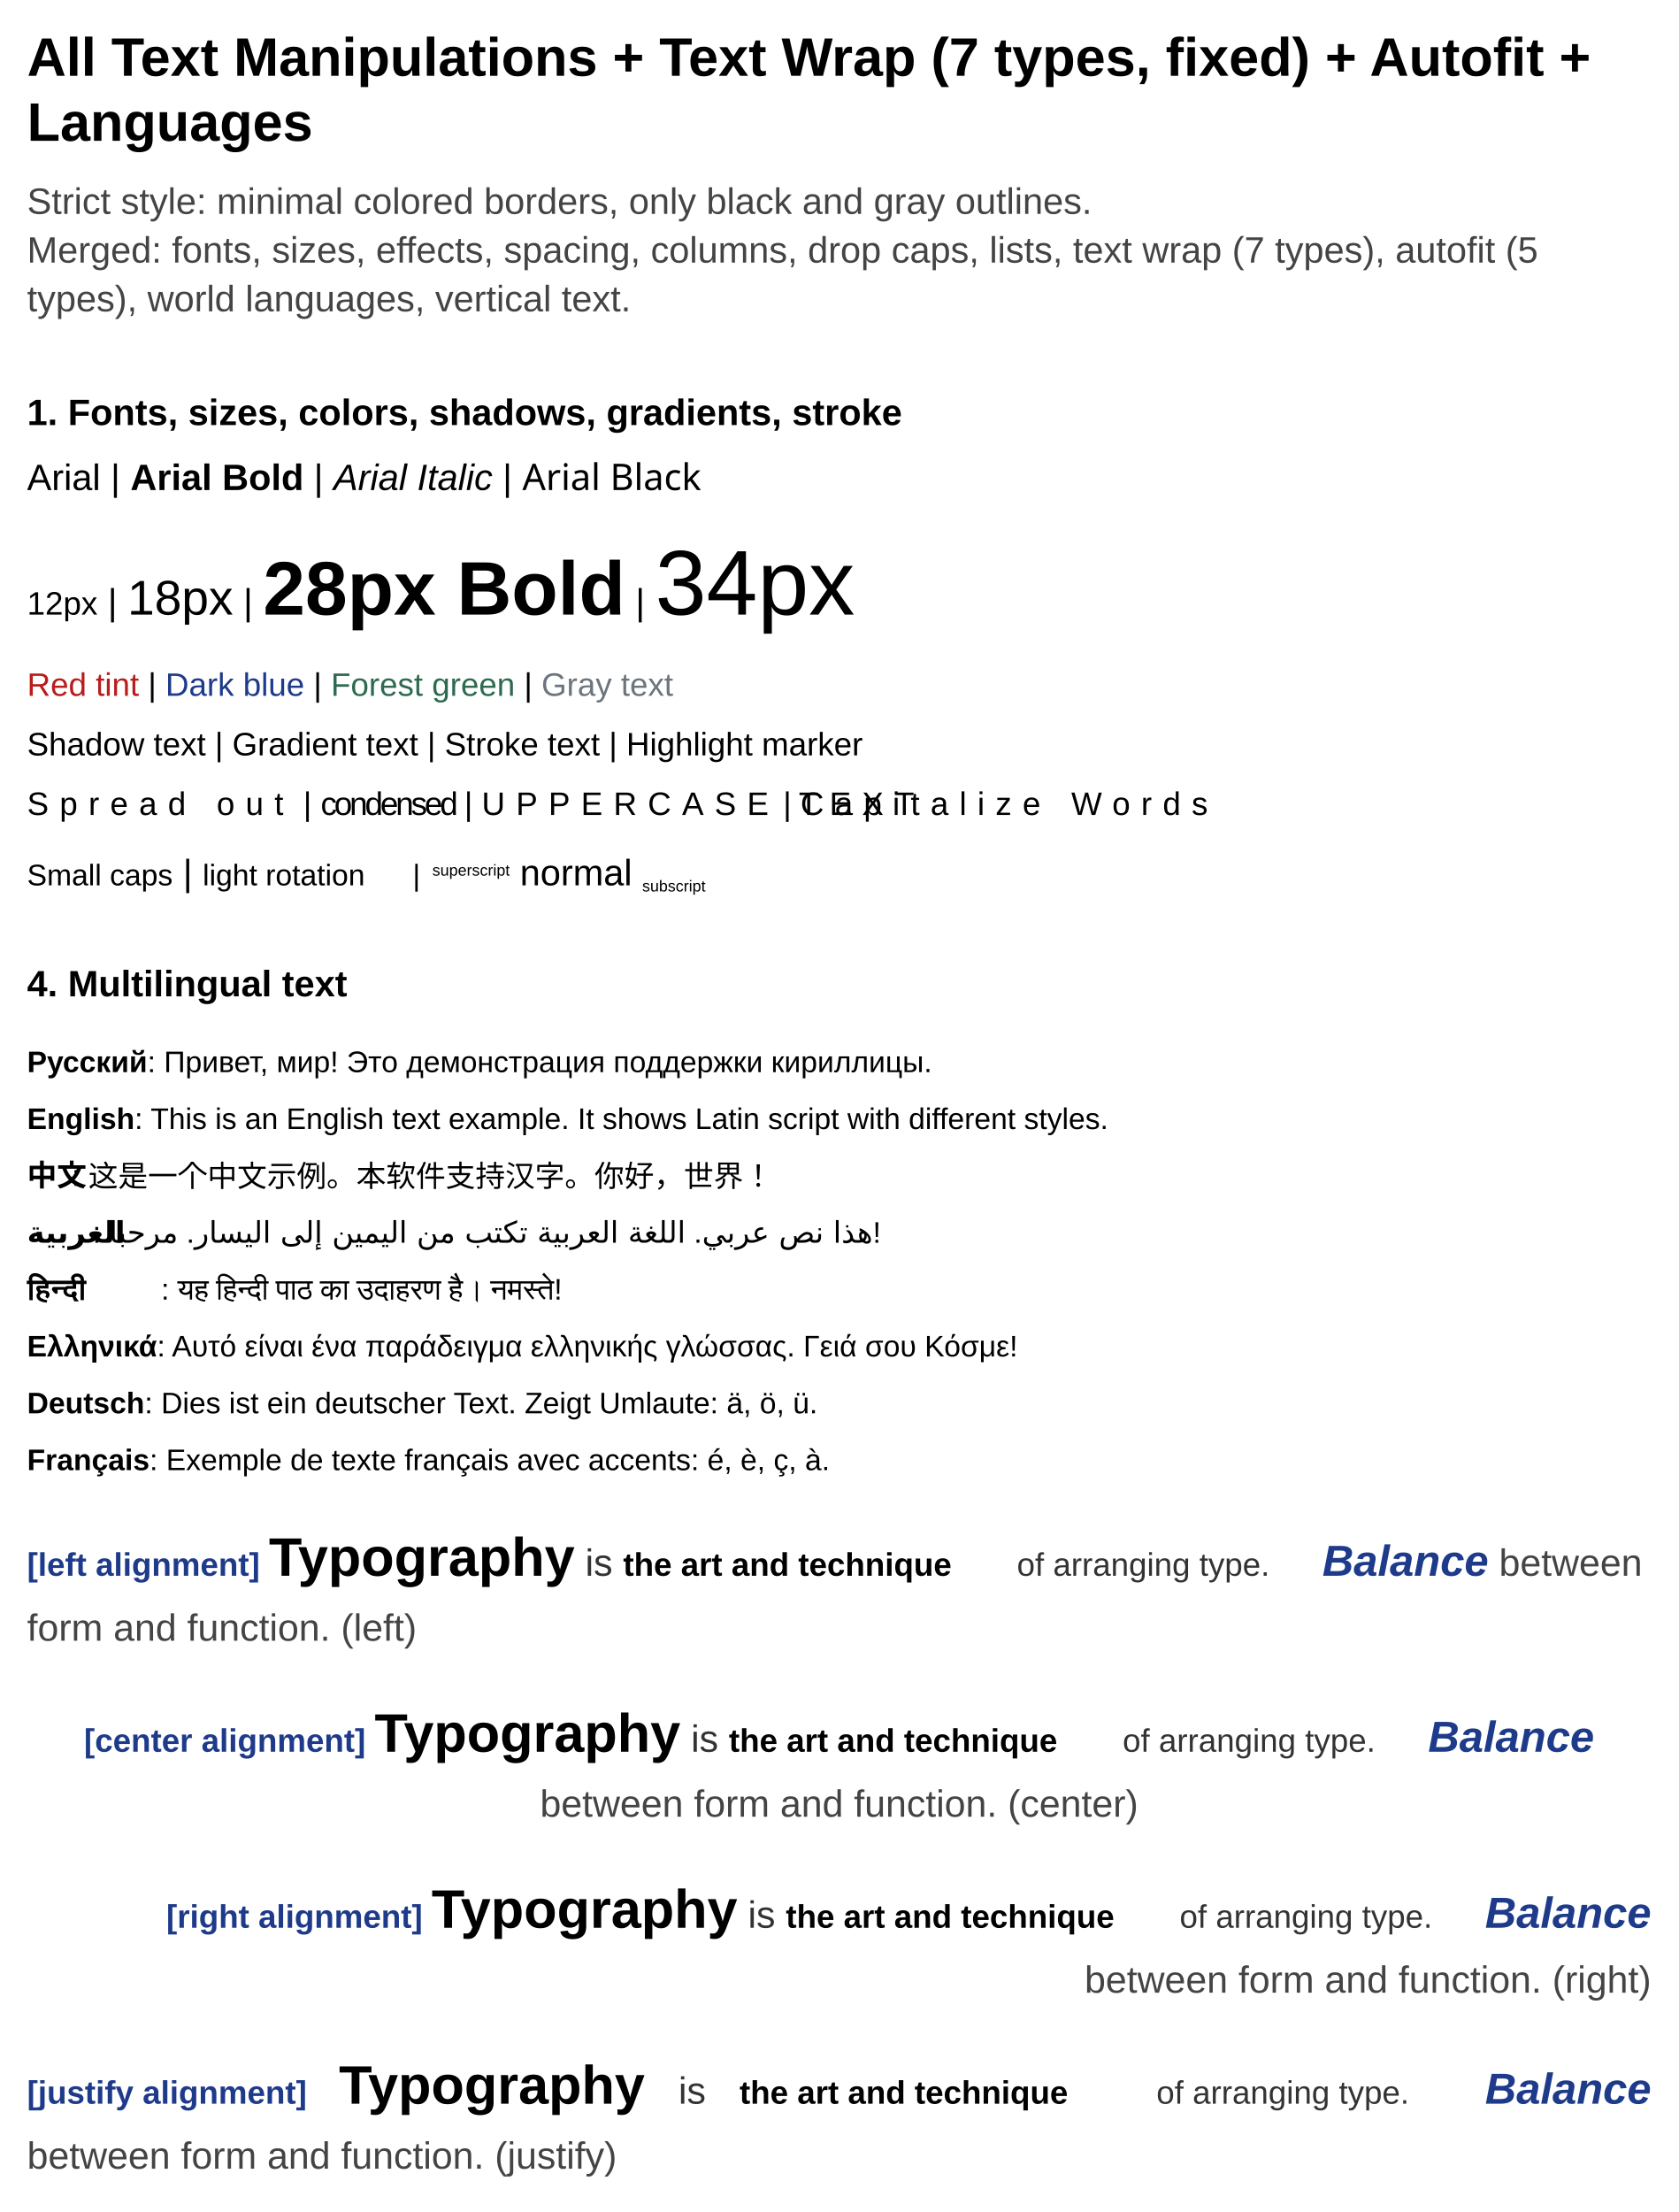
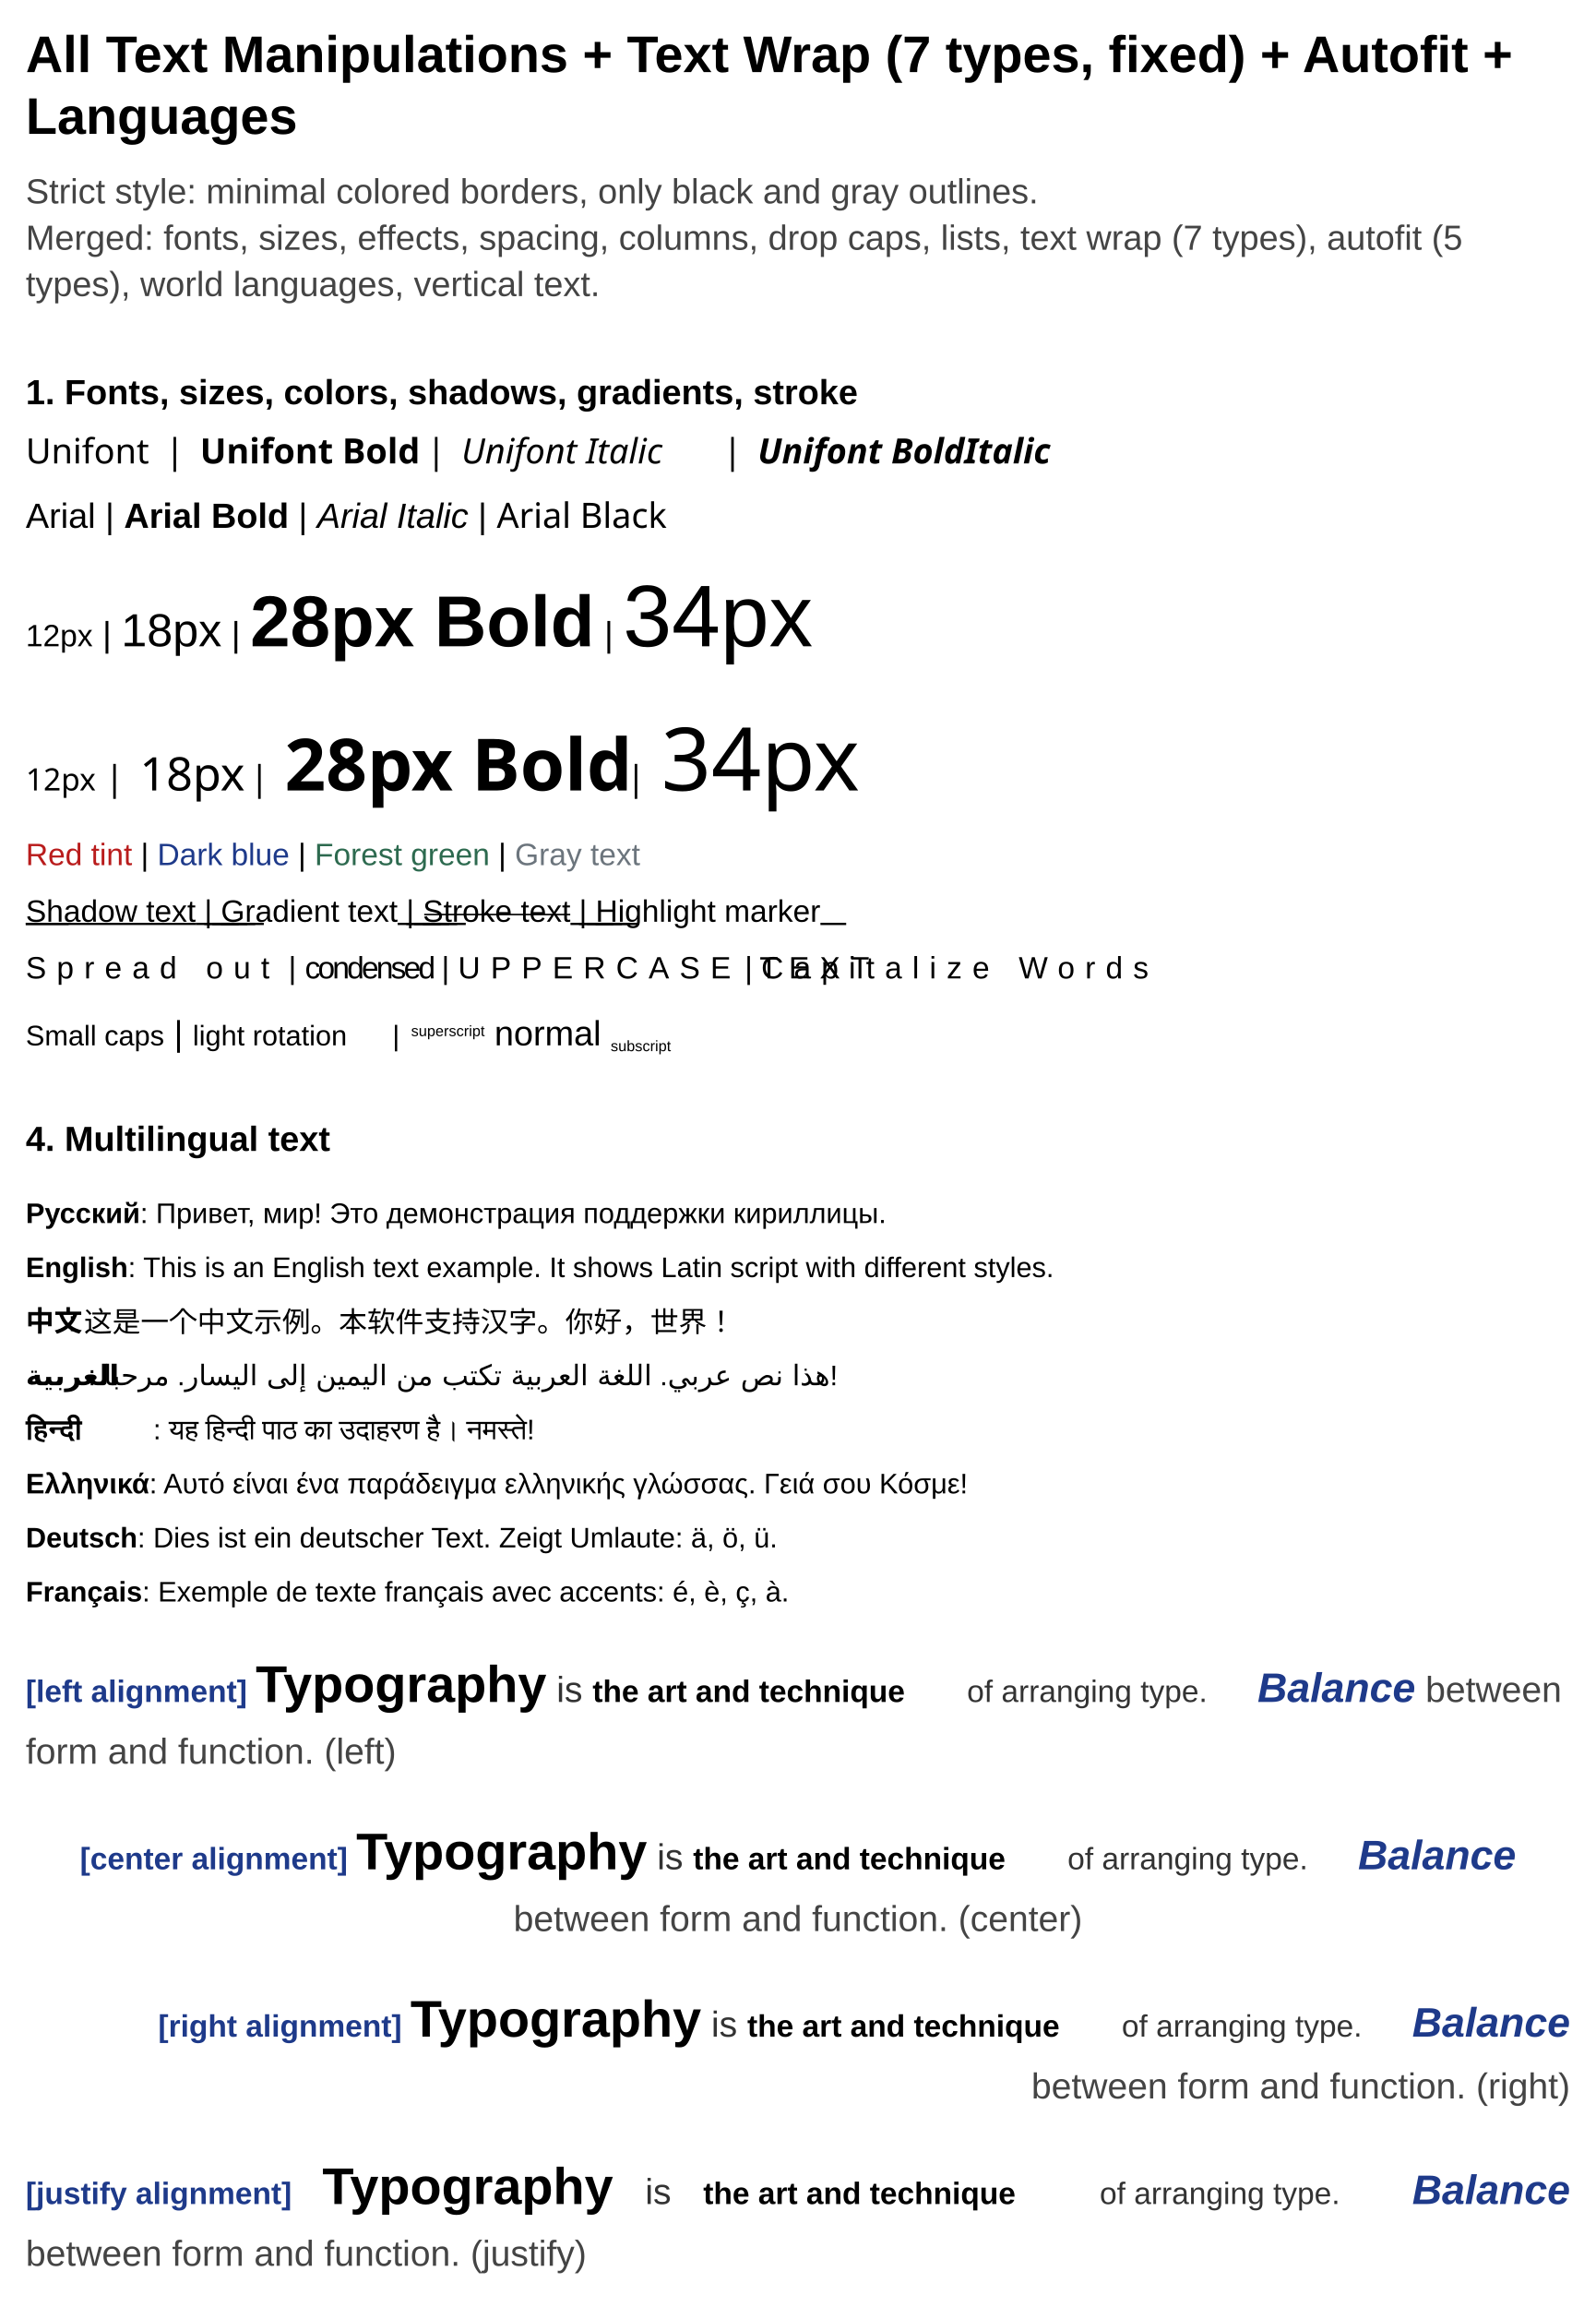
- <svg xmlns="http://www.w3.org/2000/svg" width="620" height="817" viewBox="-10 -10 620 817">
+ <svg xmlns="http://www.w3.org/2000/svg" width="620" height="896" viewBox="-10 -10 620 896">
  <text x="0" y="18" font-family="Arial" font-size="20" fill="#000000" font-weight="700" xml:space="preserve">
    <tspan x="0" font-weight="700" font-style="normal" font-family="Arial" font-size="20" fill="#000000" textLength="569.41">All Text Manipulations + Text Wrap (7 types, fixed) + Autofit +</tspan>
    <tspan x="569.41" textLength="9.04"> </tspan>
  </text>
  <text x="0" y="42" font-family="Arial" font-size="20" fill="#000000" font-weight="700" xml:space="preserve">
    <tspan x="0" font-weight="700" font-style="normal" font-family="Arial" font-size="20" fill="#000000" textLength="105.58">Languages</tspan>
  </text>
  <text x="0" y="69" font-family="Arial" font-size="13.56" fill="#444444" font-weight="400" xml:space="preserve">
    <tspan x="0" font-weight="400" font-style="normal" font-family="Arial" font-size="13.56" fill="#444444" textLength="393">Strict style: minimal colored borders, only black and gray outlines.</tspan>
  </text>
  <text x="0" y="87" font-family="Arial" font-size="13.56" fill="#444444" font-weight="400" xml:space="preserve">
    <tspan x="0" font-weight="400" font-style="normal" font-family="Arial" font-size="13.56" fill="#444444" textLength="552">Merged: fonts, sizes, effects, spacing, columns, drop caps, lists, text wrap (7 types), autofit (5</tspan>
    <tspan x="552" textLength="5.63"> </tspan>
  </text>
  <text x="0" y="105" font-family="Arial" font-size="13.56" fill="#444444" font-weight="400" xml:space="preserve">
    <tspan x="0" font-weight="400" font-style="normal" font-family="Arial" font-size="13.56" fill="#444444" textLength="222.86">types), world languages, vertical text.</tspan>
  </text>
  <text x="0" y="147" font-family="Arial" font-size="13.56" fill="#000000" font-weight="700" xml:space="preserve">
    <tspan x="0" font-weight="700" font-style="normal" font-family="Arial" font-size="13.56" fill="#000000" textLength="322.94">1. Fonts, sizes, colors, shadows, gradients, stroke</tspan>
  </text>
-   <text x="0" y="171" font-family="Arial" font-size="13.56" fill="#000000" font-weight="400" xml:space="preserve">
+   <text x="0" y="170" font-family="Unifont" font-size="13.56" fill="#000000" font-weight="400" xml:space="preserve">
+     <tspan x="0" font-weight="400" font-style="normal" font-family="Unifont" font-size="13.56" fill="#000000" textLength="47.41">Unifont</tspan>
+     <tspan x="47.41" textLength="6.76"> </tspan>
+     <tspan x="54.17" textLength="6.77">|</tspan>
+     <tspan x="60.94" font-weight="700" textLength="6.76"> </tspan>
+     <tspan x="67.7" font-weight="700" textLength="81.27">Unifont Bold</tspan>
+     <tspan x="148.97" font-weight="400" textLength="6.76"> </tspan>
+     <tspan x="155.73" font-weight="400" textLength="6.77">|</tspan>
+     <tspan x="162.5" font-style="italic" textLength="6.76"> </tspan>
+     <tspan x="169.26" font-style="italic" textLength="94.82">Unifont Italic</tspan>
+     <tspan x="264.08" font-style="normal" textLength="6.76"> </tspan>
+     <tspan x="270.84" font-style="normal" textLength="6.77">|</tspan>
+     <tspan x="277.61" font-weight="700" font-style="italic" textLength="6.76"> </tspan>
+     <tspan x="284.37" font-weight="700" font-style="italic" textLength="121.91">Unifont BoldItalic</tspan>
+   </text>
+   <text x="0" y="195" font-family="Arial" font-size="13.56" fill="#000000" font-weight="400" xml:space="preserve">
    <tspan x="0" font-weight="400" font-style="normal" font-family="Arial" font-size="13.56" fill="#000000" textLength="27.1">Arial</tspan>
    <tspan x="27.1" textLength="3.77"> </tspan>
    <tspan x="30.87" textLength="3.52">|</tspan>
    <tspan x="34.39" font-weight="700" textLength="3.77"> </tspan>
    <tspan x="38.16" font-weight="700" textLength="63.98">Arial Bold</tspan>
    <tspan x="102.14" font-weight="400" textLength="3.77"> </tspan>
    <tspan x="105.91" font-weight="400" textLength="3.52">|</tspan>
    <tspan x="109.43" font-style="italic" textLength="3.77"> </tspan>
    <tspan x="113.2" font-style="italic" textLength="58.71">Arial Italic</tspan>
    <tspan x="171.91" font-style="normal" textLength="3.77"> </tspan>
    <tspan x="175.68" font-style="normal" textLength="3.52">|</tspan>
    <tspan x="179.2" font-family="Arial Black" textLength="3.77"> </tspan>
    <tspan x="182.97" font-family="Arial Black" textLength="81.05">Arial Black</tspan>
  </text>
-   <text x="0" y="217" font-family="Arial" font-size="12" fill="#000" font-weight="400" xml:space="preserve">
+   <text x="0" y="241" font-family="Arial" font-size="12" fill="#000" font-weight="400" xml:space="preserve">
    <tspan x="0" font-weight="400" font-style="normal" font-family="Arial" font-size="12" fill="#000" textLength="26.02">12px</tspan>
    <tspan x="26.02" font-size="13.56" textLength="3.77"> </tspan>
    <tspan x="29.79" font-size="13.56" textLength="3.52">|</tspan>
    <tspan x="33.31" font-size="18" textLength="3.77"> </tspan>
    <tspan x="37.08" font-size="18" textLength="39.03">18px</tspan>
    <tspan x="76.11" font-size="13.56" textLength="3.77"> </tspan>
    <tspan x="79.88" font-size="13.56" textLength="3.52">|</tspan>
    <tspan x="83.4" font-weight="700" font-size="28" textLength="3.77"> </tspan>
    <tspan x="87.17" font-weight="700" font-size="28" textLength="133.81">28px Bold</tspan>
    <tspan x="220.98" font-weight="400" font-size="13.56" textLength="3.77"> </tspan>
    <tspan x="224.75" font-weight="400" font-size="13.56" textLength="3.52">|</tspan>
    <tspan x="228.27" font-size="34" textLength="3.77"> </tspan>
    <tspan x="232.04" font-size="34" textLength="73.73">34px</tspan>
  </text>
-   <text x="0" y="247" font-family="Arial" font-size="12" fill="#b91c1c" font-weight="400" xml:space="preserve">
+   <text x="0" y="297" font-family="Unifont" font-size="12" fill="#000" font-weight="400" xml:space="preserve">
+     <tspan x="0" font-weight="400" font-style="normal" font-family="Unifont" font-size="12" fill="#000" textLength="24">12px</tspan>
+     <tspan x="24" font-size="13.56" textLength="6.76"> </tspan>
+     <tspan x="30.76" font-size="13.56" textLength="6.77">|</tspan>
+     <tspan x="37.53" font-size="18" textLength="6.76"> </tspan>
+     <tspan x="44.29" font-size="18" textLength="36">18px</tspan>
+     <tspan x="80.29" font-size="13.56" textLength="6.76"> </tspan>
+     <tspan x="87.05" font-size="13.56" textLength="6.77">|</tspan>
+     <tspan x="93.82" font-weight="700" font-size="28" textLength="6.76"> </tspan>
+     <tspan x="100.58" font-weight="700" font-size="28" textLength="126">28px Bold</tspan>
+     <tspan x="226.58" font-weight="400" font-size="13.56" textLength="6.76"> </tspan>
+     <tspan x="233.34" font-weight="400" font-size="13.56" textLength="6.77">|</tspan>
+     <tspan x="240.11" font-size="34" textLength="6.76"> </tspan>
+     <tspan x="246.87" font-size="34" textLength="68">34px</tspan>
+   </text>
+   <text x="0" y="326" font-family="Arial" font-size="12" fill="#b91c1c" font-weight="400" xml:space="preserve">
    <tspan x="0" font-weight="400" font-style="normal" font-family="Arial" font-size="12" fill="#b91c1c" textLength="41.35">Red tint</tspan>
    <tspan x="41.35" fill="#000000" textLength="3.32"> </tspan>
    <tspan x="44.67" fill="#000000" textLength="3.12">|</tspan>
    <tspan x="47.79" fill="#1e3a8a" textLength="3.32"> </tspan>
    <tspan x="51.11" fill="#1e3a8a" textLength="51.36">Dark blue</tspan>
    <tspan x="102.47" fill="#000000" textLength="3.32"> </tspan>
    <tspan x="105.79" fill="#000000" textLength="3.12">|</tspan>
    <tspan x="108.91" fill="#2d6a4f" textLength="3.32"> </tspan>
    <tspan x="112.23" fill="#2d6a4f" textLength="68.03">Forest green</tspan>
    <tspan x="180.26" fill="#000000" textLength="3.32"> </tspan>
    <tspan x="183.58" fill="#000000" textLength="3.12">|</tspan>
    <tspan x="186.7" fill="#6c757d" textLength="3.32"> </tspan>
    <tspan x="190.02" fill="#6c757d" textLength="48.67">Gray text</tspan>
  </text>
-   <text x="0" y="269" font-family="Arial" font-size="12" fill="#000" font-weight="400" xml:space="preserve">
-     <tspan x="0" font-weight="400" font-style="normal" font-family="Arial" font-size="12" fill="#000" textLength="66.04">Shadow text</tspan>
+   <text x="0" y="348" font-family="Arial" font-size="12" fill="#000" font-weight="400" text-decoration="underline" xml:space="preserve">
+     <tspan x="0" font-weight="400" font-style="normal" font-family="Arial" font-size="12" fill="#000" text-decoration="underline" textLength="66.04">Shadow text</tspan>
    <tspan x="66.04" textLength="3.32"> </tspan>
    <tspan x="69.36" textLength="3.12">|</tspan>
    <tspan x="72.48" textLength="3.32"> </tspan>
    <tspan x="75.8" textLength="68.7">Gradient text</tspan>
    <tspan x="144.5" textLength="3.32"> </tspan>
    <tspan x="147.82" textLength="3.12">|</tspan>
-     <tspan x="150.94" textLength="3.32"> </tspan>
-     <tspan x="154.26" textLength="57.35">Stroke text</tspan>
+     <tspan x="150.94" text-decoration="line-through" textLength="3.32"> </tspan>
+     <tspan x="154.26" text-decoration="line-through" textLength="57.35">Stroke text</tspan>
    <tspan x="211.61" textLength="3.32"> </tspan>
    <tspan x="214.93" textLength="3.12">|</tspan>
    <tspan x="218.05" textLength="3.32"> </tspan>
    <tspan x="221.37" textLength="87.36">Highlight marker</tspan>
  </text>
-   <text x="0" y="291" font-family="Arial" font-size="12" fill="#000" font-weight="400" letter-spacing="4" xml:space="preserve">
+   <text x="0" y="370" font-family="Arial" font-size="12" fill="#000" font-weight="400" letter-spacing="4" xml:space="preserve">
    <tspan x="0" font-weight="400" font-style="normal" font-family="Arial" font-size="12" fill="#000" letter-spacing="4" textLength="98.71">Spread out</tspan>
    <tspan x="98.71" textLength="3.32"> </tspan>
    <tspan x="102.03" textLength="3.12">|</tspan>
    <tspan x="105.15" letter-spacing="-1" textLength="3.32"> </tspan>
    <tspan x="108.47" letter-spacing="-1" textLength="49.72">condensed</tspan>
    <tspan x="158.19" textLength="3.32"> </tspan>
    <tspan x="161.51" textLength="3.12">|</tspan>
    <tspan x="164.63" textLength="3.32"> </tspan>
    <tspan x="167.95" textLength="108.02">UPPERCASE TEXT</tspan>
    <tspan x="275.97" textLength="3.32"> </tspan>
    <tspan x="279.29" textLength="3.12">|</tspan>
    <tspan x="282.41" textLength="3.32"> </tspan>
    <tspan x="285.73" textLength="90.47">Capitalize Words</tspan>
  </text>
-   <text x="0" y="317" font-family="Arial" font-size="11" fill="#000" font-weight="400" xml:space="preserve">
+   <text x="0" y="396" font-family="Arial" font-size="11" fill="#000" font-weight="400" xml:space="preserve">
    <tspan x="0" font-weight="400" font-style="normal" font-family="Arial" font-size="11" fill="#000" textLength="53.81">Small caps</tspan>
    <tspan x="53.81" font-size="13.56" textLength="3.77"> </tspan>
    <tspan x="57.58" font-size="13.56" textLength="3.52">|</tspan>
    <tspan x="61.1" textLength="3.77"> </tspan>
    <tspan x="64.87" textLength="73.79">light rotation</tspan>
    <tspan x="138.66" textLength="3.77"> </tspan>
    <tspan x="142.43" textLength="3.52">|</tspan>
  </text>
-   <text x="145.95" y="313.4" font-family="Arial" font-size="5.85" fill="#000" font-weight="400" xml:space="preserve">
+   <text x="145.95" y="392.4" font-family="Arial" font-size="5.85" fill="#000" font-weight="400" xml:space="preserve">
    <tspan x="145.95" font-weight="400" font-style="normal" font-family="Arial" font-size="5.85" fill="#000" textLength="3.77"> </tspan>
    <tspan x="149.72" font-weight="400" font-style="normal" font-family="Arial" font-size="5.85" fill="#000" textLength="28.58">superscript</tspan>
  </text>
-   <text x="0" y="317" font-family="Arial" font-size="13.56" fill="#000" font-weight="400" xml:space="preserve">
+   <text x="0" y="396" font-family="Arial" font-size="13.56" fill="#000" font-weight="400" xml:space="preserve">
    <tspan x="178.3" font-weight="400" font-style="normal" font-family="Arial" font-size="13.56" fill="#000" textLength="3.77"> </tspan>
    <tspan x="182.07" font-weight="400" font-style="normal" font-family="Arial" font-size="13.56" fill="#000" textLength="41.41">normal</tspan>
  </text>
-   <text x="223.48" y="319.25" font-family="Arial" font-size="5.85" fill="#000" font-weight="400" xml:space="preserve">
+   <text x="223.48" y="398.25" font-family="Arial" font-size="5.85" fill="#000" font-weight="400" xml:space="preserve">
    <tspan x="223.48" font-weight="400" font-style="normal" font-family="Arial" font-size="5.85" fill="#000" textLength="3.77"> </tspan>
    <tspan x="227.25" font-weight="400" font-style="normal" font-family="Arial" font-size="5.85" fill="#000" textLength="23.38">subscript</tspan>
  </text>
-   <text x="0" y="358" font-family="Arial" font-size="13.56" fill="#000000" font-weight="700" xml:space="preserve">
+   <text x="0" y="437" font-family="Arial" font-size="13.56" fill="#000000" font-weight="700" xml:space="preserve">
    <tspan x="0" font-weight="700" font-style="normal" font-family="Arial" font-size="13.56" fill="#000000" textLength="118.16">4. Multilingual text</tspan>
  </text>
-   <text x="0" y="386" font-family="Arial" font-size="11" fill="#000" font-weight="700" xml:space="preserve">
+   <text x="0" y="465" font-family="Arial" font-size="11" fill="#000" font-weight="700" xml:space="preserve">
    <tspan x="0" font-weight="700" font-style="normal" font-family="Arial" font-size="11" fill="#000" textLength="44.45">Русский</tspan>
    <tspan x="44.45" font-weight="400" textLength="289.91">: Привет, мир! Это демонстрация поддержки кириллицы.</tspan>
  </text>
-   <text x="0" y="407" font-family="Arial" font-size="11" fill="#000" font-weight="700" xml:space="preserve">
+   <text x="0" y="486" font-family="Arial" font-size="11" fill="#000" font-weight="700" xml:space="preserve">
    <tspan x="0" font-weight="700" font-style="normal" font-family="Arial" font-size="11" fill="#000" textLength="39.72">English</tspan>
    <tspan x="39.72" font-weight="400" textLength="359.94">: This is an English text example. It shows Latin script with different styles.</tspan>
  </text>
-   <text x="0" y="428" font-family="Arial" font-size="11" fill="#000" font-weight="700" xml:space="preserve">
+   <text x="0" y="507" font-family="Arial" font-size="11" fill="#000" font-weight="700" xml:space="preserve">
    <tspan x="0" font-weight="700" font-style="normal" font-family="Arial" font-size="11" fill="#000" textLength="16.5">中文</tspan>
    <tspan x="16.5" font-weight="400" textLength="195.87">: 这是一个中文示例。本软件支持汉字。你好，世界！</tspan>
  </text>
-   <text x="0" y="449" font-family="Arial" font-size="11" fill="#000" font-weight="700" xml:space="preserve">
+   <text x="0" y="528" font-family="Arial" font-size="11" fill="#000" font-weight="700" xml:space="preserve">
    <tspan x="0" font-weight="700" font-style="normal" font-family="Arial" font-size="11" fill="#000" textLength="24.22">العربية</tspan>
    <tspan x="24.22" font-weight="400" textLength="231.44">: هذا نص عربي. اللغة العربية تكتب من اليمين إلى اليسار. مرحبا!</tspan>
  </text>
-   <text x="0" y="470" font-family="Arial" font-size="11" fill="#000" font-weight="700" xml:space="preserve">
+   <text x="0" y="549" font-family="Arial" font-size="11" fill="#000" font-weight="700" xml:space="preserve">
    <tspan x="0" font-weight="700" font-style="normal" font-family="Arial" font-size="11" fill="#000" textLength="49.5">हिन्दी</tspan>
    <tspan x="49.5" font-weight="400" textLength="258.54">: यह हिन्दी पाठ का उदाहरण है। नमस्ते!</tspan>
  </text>
-   <text x="0" y="491" font-family="Arial" font-size="11" fill="#000" font-weight="700" xml:space="preserve">
+   <text x="0" y="570" font-family="Arial" font-size="11" fill="#000" font-weight="700" xml:space="preserve">
    <tspan x="0" font-weight="700" font-style="normal" font-family="Arial" font-size="11" fill="#000" textLength="48">Ελληνικά</tspan>
    <tspan x="48" font-weight="400" textLength="318.61">: Αυτό είναι ένα παράδειγμα ελληνικής γλώσσας. Γειά σου Κόσμε!</tspan>
  </text>
-   <text x="0" y="512" font-family="Arial" font-size="11" fill="#000" font-weight="700" xml:space="preserve">
+   <text x="0" y="591" font-family="Arial" font-size="11" fill="#000" font-weight="700" xml:space="preserve">
    <tspan x="0" font-weight="700" font-style="normal" font-family="Arial" font-size="11" fill="#000" textLength="43.4">Deutsch</tspan>
    <tspan x="43.4" font-weight="400" textLength="248.87">: Dies ist ein deutscher Text. Zeigt Umlaute: ä, ö, ü.</tspan>
  </text>
-   <text x="0" y="533" font-family="Arial" font-size="11" fill="#000" font-weight="700" xml:space="preserve">
+   <text x="0" y="612" font-family="Arial" font-size="11" fill="#000" font-weight="700" xml:space="preserve">
    <tspan x="0" font-weight="700" font-style="normal" font-family="Arial" font-size="11" fill="#000" textLength="45.25">Français</tspan>
    <tspan x="45.25" font-weight="400" textLength="251.35">: Exemple de texte français avec accents: é, è, ç, à.</tspan>
  </text>
-   <text x="0" y="572" font-family="Arial" font-size="12" fill="#1e3a8a" font-weight="700" xml:space="preserve">
+   <text x="0" y="651" font-family="Arial" font-size="12" fill="#1e3a8a" font-weight="700" xml:space="preserve">
    <tspan x="0" font-weight="700" font-style="normal" font-family="Arial" font-size="12" fill="#1e3a8a" textLength="86">[left alignment]</tspan>
    <tspan x="86" font-size="20" fill="#000" textLength="3.34"> </tspan>
    <tspan x="89.34" font-size="20" fill="#000" textLength="112.97">Typography</tspan>
    <tspan x="202.31" font-weight="400" font-size="14" fill="#333" textLength="3.89"> </tspan>
    <tspan x="206.2" font-weight="400" font-size="14" fill="#333" textLength="10.11">is</tspan>
    <tspan x="216.31" font-weight="700" fill="#000" textLength="3.89"> </tspan>
    <tspan x="220.2" font-weight="700" fill="#000" textLength="141.58">the art and technique</tspan>
    <tspan x="361.78" font-weight="400" fill="#333" textLength="3.89"> </tspan>
    <tspan x="365.67" font-weight="400" fill="#333" textLength="108.96">of arranging type.</tspan>
    <tspan x="474.63" font-weight="700" font-style="italic" font-size="16" fill="#1e3a8a" textLength="3.89"> </tspan>
    <tspan x="478.52" font-weight="700" font-style="italic" font-size="16" fill="#1e3a8a" textLength="61.37">Balance</tspan>
    <tspan x="539.89" font-weight="400" font-style="normal" font-size="14" fill="#444" textLength="3.89"> </tspan>
    <tspan x="543.78" font-weight="400" font-style="normal" font-size="14" fill="#444" textLength="46.31">between</tspan>
    <tspan x="590.09" textLength="6.62"> </tspan>
  </text>
-   <text x="0" y="596" font-family="Arial" font-size="14" fill="#444" font-weight="400" xml:space="preserve">
+   <text x="0" y="675" font-family="Arial" font-size="14" fill="#444" font-weight="400" xml:space="preserve">
    <tspan x="0" font-weight="400" font-style="normal" font-family="Arial" font-size="14" fill="#444" textLength="143.95">form and function. (left)</tspan>
  </text>
-   <text x="21.05" y="637" font-family="Arial" font-size="12" fill="#1e3a8a" font-weight="700" xml:space="preserve">
+   <text x="21.05" y="716" font-family="Arial" font-size="12" fill="#1e3a8a" font-weight="700" xml:space="preserve">
    <tspan x="21.05" font-weight="700" font-style="normal" font-family="Arial" font-size="12" fill="#1e3a8a" textLength="104.01">[center alignment]</tspan>
    <tspan x="125.06" font-size="20" fill="#000" textLength="3.34"> </tspan>
    <tspan x="128.4" font-size="20" fill="#000" textLength="112.97">Typography</tspan>
    <tspan x="241.37" font-weight="400" font-size="14" fill="#333" textLength="3.89"> </tspan>
    <tspan x="245.26" font-weight="400" font-size="14" fill="#333" textLength="10.11">is</tspan>
    <tspan x="255.37" font-weight="700" fill="#000" textLength="3.89"> </tspan>
    <tspan x="259.26" font-weight="700" fill="#000" textLength="141.58">the art and technique</tspan>
    <tspan x="400.84" font-weight="400" fill="#333" textLength="3.89"> </tspan>
    <tspan x="404.73" font-weight="400" fill="#333" textLength="108.96">of arranging type.</tspan>
    <tspan x="513.69" font-weight="700" font-style="italic" font-size="16" fill="#1e3a8a" textLength="3.89"> </tspan>
    <tspan x="517.58" font-weight="700" font-style="italic" font-size="16" fill="#1e3a8a" textLength="61.37">Balance</tspan>
  </text>
-   <text x="189.5" y="661" font-family="Arial" font-size="14" fill="#444" font-weight="400" xml:space="preserve">
+   <text x="189.5" y="740" font-family="Arial" font-size="14" fill="#444" font-weight="400" xml:space="preserve">
    <tspan x="189.5" font-weight="400" font-style="normal" font-family="Arial" font-size="14" fill="#444" textLength="221">between form and function. (center)</tspan>
  </text>
-   <text x="51.45" y="702" font-family="Arial" font-size="12" fill="#1e3a8a" font-weight="700" xml:space="preserve">
+   <text x="51.45" y="781" font-family="Arial" font-size="12" fill="#1e3a8a" font-weight="700" xml:space="preserve">
    <tspan x="51.45" font-weight="700" font-style="normal" font-family="Arial" font-size="12" fill="#1e3a8a" textLength="94.66">[right alignment]</tspan>
    <tspan x="146.11" font-size="20" fill="#000" textLength="3.34"> </tspan>
    <tspan x="149.45" font-size="20" fill="#000" textLength="112.97">Typography</tspan>
    <tspan x="262.42" font-weight="400" font-size="14" fill="#333" textLength="3.89"> </tspan>
    <tspan x="266.31" font-weight="400" font-size="14" fill="#333" textLength="10.11">is</tspan>
    <tspan x="276.42" font-weight="700" fill="#000" textLength="3.89"> </tspan>
    <tspan x="280.31" font-weight="700" fill="#000" textLength="141.58">the art and technique</tspan>
    <tspan x="421.89" font-weight="400" fill="#333" textLength="3.89"> </tspan>
    <tspan x="425.78" font-weight="400" fill="#333" textLength="108.96">of arranging type.</tspan>
    <tspan x="534.74" font-weight="700" font-style="italic" font-size="16" fill="#1e3a8a" textLength="3.89"> </tspan>
    <tspan x="538.63" font-weight="700" font-style="italic" font-size="16" fill="#1e3a8a" textLength="61.37">Balance</tspan>
  </text>
-   <text x="390.67" y="726" font-family="Arial" font-size="14" fill="#444" font-weight="400" xml:space="preserve">
+   <text x="390.67" y="805" font-family="Arial" font-size="14" fill="#444" font-weight="400" xml:space="preserve">
    <tspan x="390.67" font-weight="400" font-style="normal" font-family="Arial" font-size="14" fill="#444" textLength="209.33">between form and function. (right)</tspan>
  </text>
-   <text x="0" y="767" font-family="Arial" font-size="12" fill="#1e3a8a" font-weight="700" xml:space="preserve">
+   <text x="0" y="846" font-family="Arial" font-size="12" fill="#1e3a8a" font-weight="700" xml:space="preserve">
    <tspan x="0" font-weight="700" font-style="normal" font-family="Arial" font-size="12" fill="#1e3a8a" textLength="103.33">[justify alignment]</tspan>
    <tspan x="103.33" font-size="20" fill="#000" textLength="11.9"> </tspan>
    <tspan x="115.23" font-size="20" fill="#000" textLength="112.97">Typography</tspan>
    <tspan x="228.2" font-weight="400" font-size="14" fill="#333" textLength="12.45"> </tspan>
    <tspan x="240.64" font-weight="400" font-size="14" fill="#333" textLength="10.11">is</tspan>
    <tspan x="250.75" font-weight="700" fill="#000" textLength="12.45"> </tspan>
    <tspan x="263.2" font-weight="700" fill="#000" textLength="141.58">the art and technique</tspan>
    <tspan x="404.78" font-weight="400" fill="#333" textLength="12.45"> </tspan>
    <tspan x="417.22" font-weight="400" fill="#333" textLength="108.96">of arranging type.</tspan>
    <tspan x="526.18" font-weight="700" font-style="italic" font-size="16" fill="#1e3a8a" textLength="12.45"> </tspan>
    <tspan x="538.63" font-weight="700" font-style="italic" font-size="16" fill="#1e3a8a" textLength="61.37">Balance</tspan>
  </text>
-   <text x="0" y="791" font-family="Arial" font-size="14" fill="#444" font-weight="400" xml:space="preserve">
+   <text x="0" y="870" font-family="Arial" font-size="14" fill="#444" font-weight="400" xml:space="preserve">
    <tspan x="0" font-weight="400" font-style="normal" font-family="Arial" font-size="14" fill="#444" textLength="217.88">between form and function. (justify)</tspan>
  </text>
</svg>
